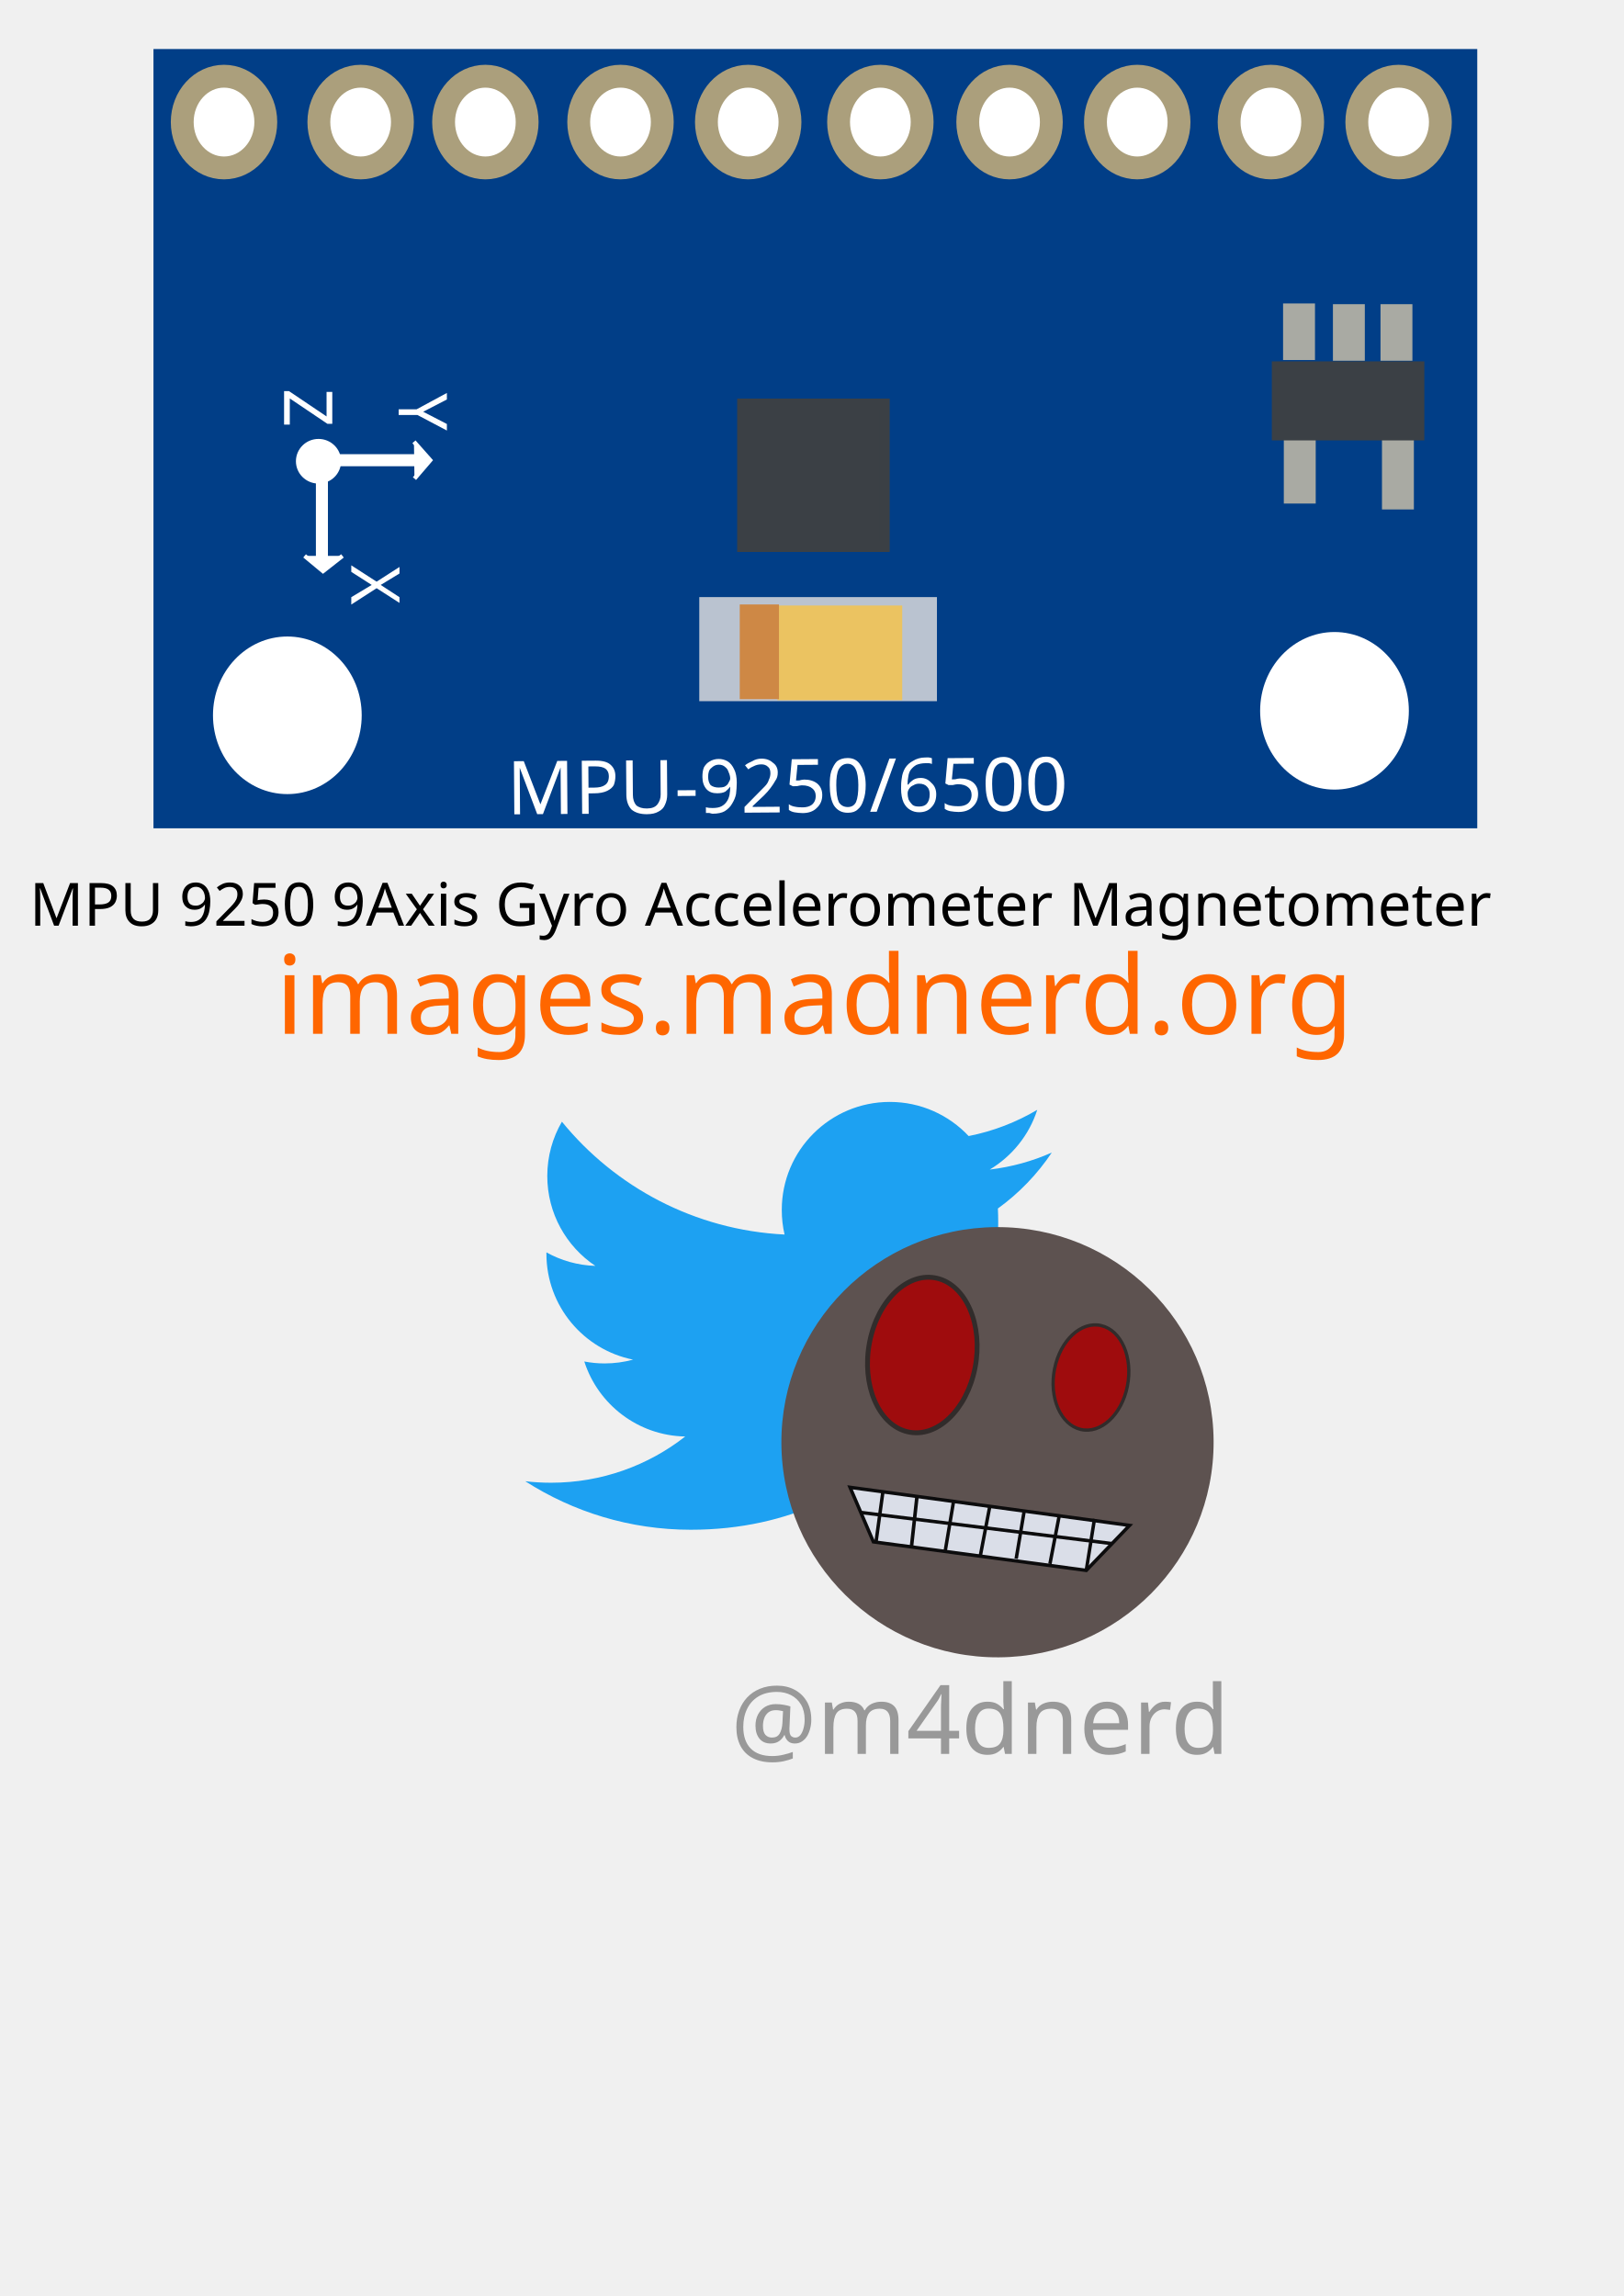
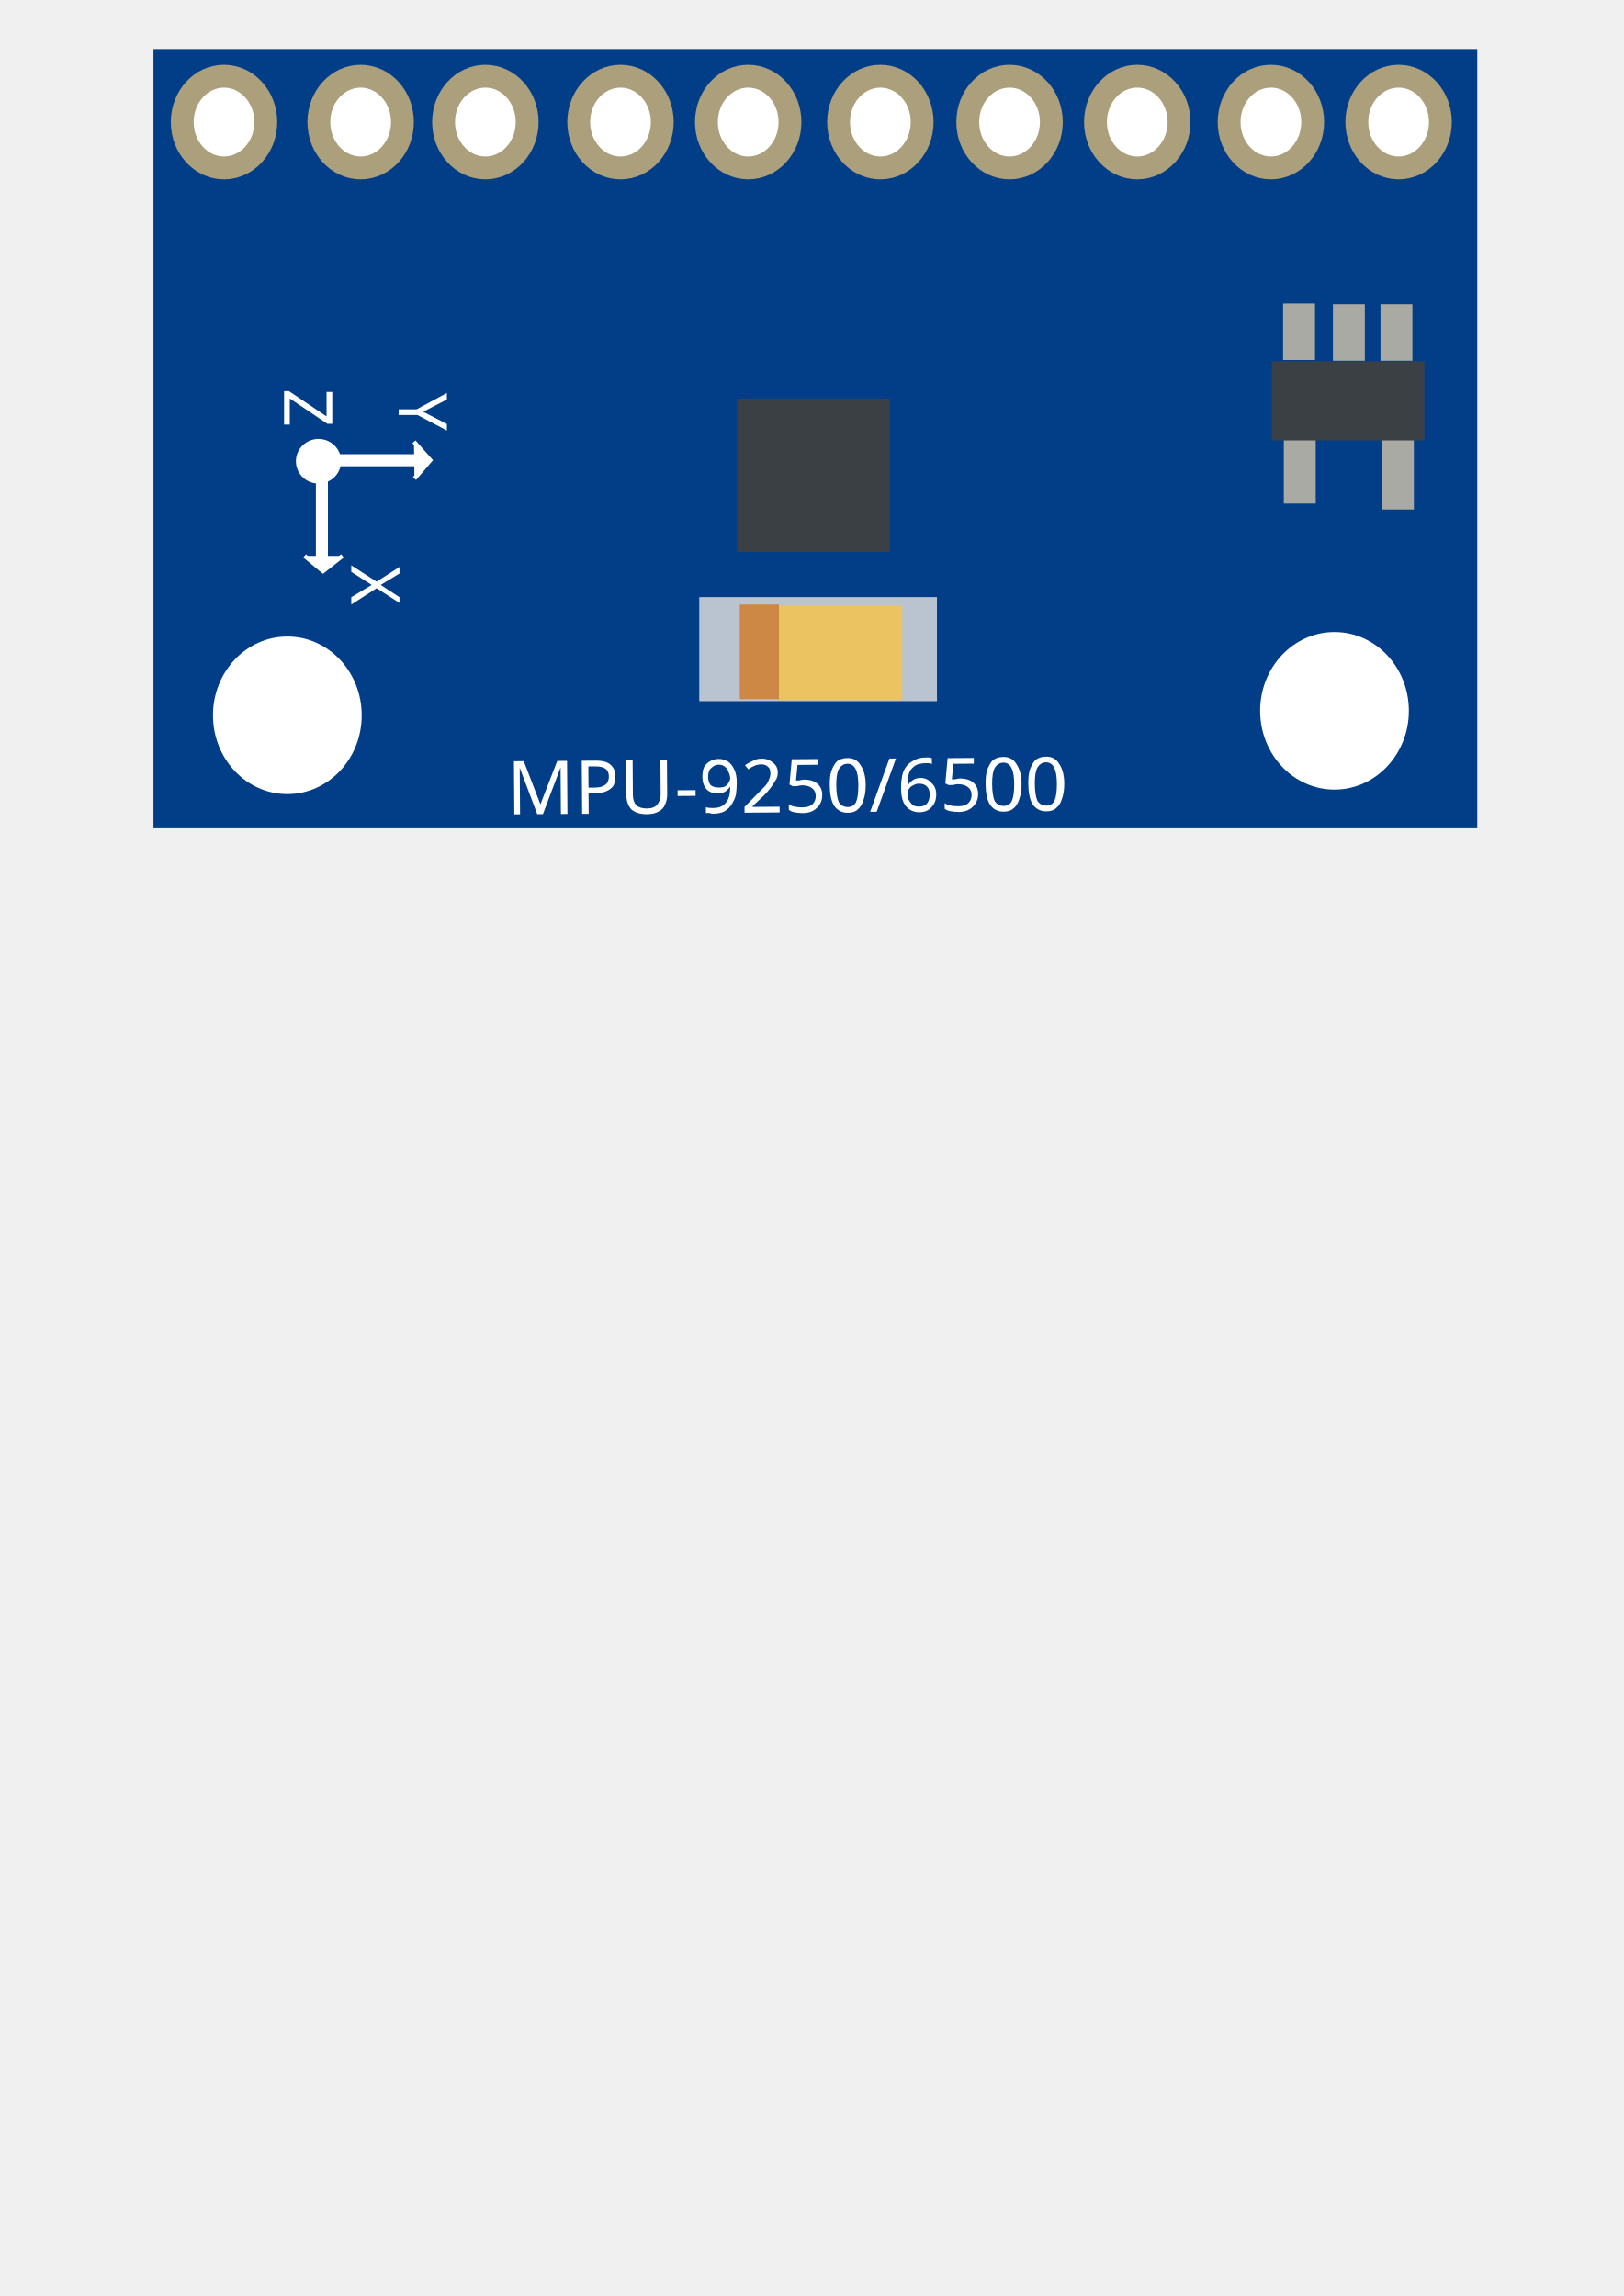
<svg xmlns="http://www.w3.org/2000/svg" xmlns:xlink="http://www.w3.org/1999/xlink" width="210mm" height="297mm" viewBox="0 0 210 297" version="1.1" id="svg8982">
  <defs id="defs8976" />
  <g id="layer1">
    <g style="display:inline;opacity:1" id="g14247" transform="matrix(0,6.763468,-6.763468,0,550.8962,-45.07385)">
      <rect y="53.203" x="7.602" height="25.314" width="14.904" id="rect13748" style="opacity:1;fill:#013e87;fill-opacity:1;stroke:none;stroke-width:0.23;stroke-miterlimit:4;stroke-dasharray:none;stroke-opacity:1" />
      <ellipse ry="1.422" rx="1.507" cy="55.933" cx="20.259" id="path13750" style="opacity:1;fill:#ffffff;fill-opacity:1;stroke:none;stroke-width:0.23;stroke-miterlimit:4;stroke-dasharray:none;stroke-opacity:1" />
      <ellipse ry="1.422" rx="1.507" cy="75.957" cx="20.345" id="path13750-8" style="display:inline;opacity:1;fill:#ffffff;fill-opacity:1;stroke:none;stroke-width:0.23;stroke-miterlimit:4;stroke-dasharray:none;stroke-opacity:1" />
      <rect y="64.538" x="14.387" height="2.718" width="2.734" id="rect13767" style="opacity:1;fill:#3b4045;fill-opacity:1;stroke:#3b4045;stroke-width:0.199;stroke-miterlimit:4;stroke-dasharray:none;stroke-opacity:1" />
      <ellipse ry="0.799" rx="0.877" cy="54.707" cx="8.999" id="path13769" style="opacity:1;fill:#ffffff;fill-opacity:1;stroke:#ab9f7c;stroke-width:0.437;stroke-miterlimit:4;stroke-dasharray:none;stroke-opacity:1" />
      <use style="fill:#000000;fill-opacity:0;stroke:#ffffff;stroke-opacity:1" height="100%" width="100%" id="use13878" transform="translate(5.7929728e-7,2.441939)" xlink:href="#path13769" y="0" x="0" />
      <use style="fill:#000000;fill-opacity:0;stroke:#ffffff;stroke-opacity:1" height="100%" width="100%" id="use13880" transform="translate(5.7929728e-7,4.997649)" xlink:href="#path13769" y="0" x="0" />
      <use style="fill:#000000;fill-opacity:0;stroke:#ffffff;stroke-opacity:1" height="100%" width="100%" id="use13882" transform="translate(5.7929728e-7,7.439589)" xlink:href="#path13769" y="0" x="0" />
      <use style="fill:#000000;fill-opacity:0;stroke:#ffffff;stroke-opacity:1" height="100%" width="100%" id="use13884" transform="translate(5.7929728e-7,9.90997)" xlink:href="#path13769" y="0" x="0" />
      <use style="fill:#000000;fill-opacity:0;stroke:#ffffff;stroke-opacity:1" height="100%" width="100%" id="use13886" transform="translate(5.7929728e-7,12.43724)" xlink:href="#path13769" y="0" x="0" />
      <use style="fill:#000000;fill-opacity:0;stroke:#ffffff;stroke-opacity:1" height="100%" width="100%" id="use13888" transform="translate(5.7929728e-7,14.87918)" xlink:href="#path13769" y="0" x="0" />
      <use style="fill:#000000;fill-opacity:0;stroke:#ffffff;stroke-opacity:1" height="100%" width="100%" id="use13890" transform="translate(5.7929728e-7,17.46333)" xlink:href="#path13769" y="0" x="0" />
      <use style="fill:#000000;fill-opacity:0;stroke:#ffffff;stroke-opacity:1" height="100%" width="100%" id="use13892" transform="translate(5.7929728e-7,19.84838)" xlink:href="#path13769" y="0" x="0" />
      <use style="fill:#000000;fill-opacity:0;stroke:#ffffff;stroke-opacity:1" height="100%" width="100%" id="use13894" transform="translate(5.7929728e-7,22.46098)" xlink:href="#path13769" y="0" x="0" />
      <text transform="rotate(-90.40939)" id="text13898" y="21.725" x="-71.914" style="font-style:normal;font-weight:normal;font-size:1.428px;line-height:1.25;font-family:sans-serif;letter-spacing:0px;word-spacing:0px;fill:#ffffff;fill-opacity:1;stroke:none;stroke-width:0.089" xml:space="preserve">
        <tspan style="fill:#ffffff;stroke-width:0.089" y="21.725" x="-71.914" id="tspan13896">MPU-9250/6500</tspan>
      </text>
      <text id="text13902" y="73.827" x="14.178" style="font-style:normal;font-weight:normal;font-size:1.274px;line-height:1.25;font-family:sans-serif;letter-spacing:0px;word-spacing:0px;fill:#ffffff;fill-opacity:1;stroke:none;stroke-width:0.08" xml:space="preserve">
        <tspan style="fill:#ffffff;stroke-width:0.08" y="73.827" x="14.178" id="tspan13900">Y</tspan>
      </text>
      <text id="text13906" y="76.02" x="14.098" style="font-style:normal;font-weight:normal;font-size:1.274px;line-height:1.25;font-family:sans-serif;letter-spacing:0px;word-spacing:0px;fill:#ffffff;fill-opacity:1;stroke:none;stroke-width:0.08" xml:space="preserve">
        <tspan style="fill:#ffffff;stroke-width:0.08" y="76.02" x="14.098" id="tspan13904">Z</tspan>
      </text>
      <text id="text13910" y="74.733" x="17.477" style="font-style:normal;font-weight:normal;font-size:1.274px;line-height:1.25;font-family:sans-serif;letter-spacing:0px;word-spacing:0px;fill:#ffffff;fill-opacity:1;stroke:none;stroke-width:0.08" xml:space="preserve">
        <tspan style="fill:#ffffff;stroke-width:0.08" y="74.733" x="17.477" id="tspan13908">X</tspan>
      </text>
      <path id="path13912" d="m 15.466,73.405 v 1.891 h 1.891" style="fill:none;stroke:#ffffff;stroke-width:0.23;stroke-linecap:butt;stroke-linejoin:miter;stroke-miterlimit:4;stroke-dasharray:none;stroke-opacity:1" />
      <ellipse ry="0.317" rx="0.312" cy="75.361" cx="15.486" id="path13914" style="opacity:1;fill:#ffffff;fill-opacity:1;stroke:#ffffff;stroke-width:0.23;stroke-miterlimit:4;stroke-dasharray:none;stroke-opacity:1" />
      <path id="path13916" d="m 15.114,73.536 0.352,-0.312 0.352,0.302" style="fill:#ffffff;stroke:#ffffff;stroke-width:0.08px;stroke-linecap:butt;stroke-linejoin:miter;stroke-opacity:1" />
      <path id="path13918" d="m 17.296,75.627 0.292,-0.352 -0.292,-0.372" style="fill:#ffffff;stroke:#ffffff;stroke-width:0.08px;stroke-linecap:butt;stroke-linejoin:miter;stroke-opacity:1" />
      <rect y="54.443" x="12.482" height="0.61" width="1.082" id="rect13767-2-3" style="display:inline;opacity:1;fill:#a9aaa3;fill-opacity:1;stroke:none;stroke-width:0.059;stroke-miterlimit:4;stroke-dasharray:none;stroke-opacity:1" />
      <rect y="55.353" x="12.482" height="0.61" width="1.082" id="rect13767-2-3-1" style="display:inline;opacity:1;fill:#a9aaa3;fill-opacity:1;stroke:none;stroke-width:0.059;stroke-miterlimit:4;stroke-dasharray:none;stroke-opacity:1" />
      <rect y="56.306" x="12.468" height="0.61" width="1.082" id="rect13767-2-3-8" style="display:inline;opacity:1;fill:#a9aaa3;fill-opacity:1;stroke:none;stroke-width:0.059;stroke-miterlimit:4;stroke-dasharray:none;stroke-opacity:1" />
      <rect y="54.415" x="15.042" height="0.61" width="1.366" id="rect13767-2-3-6" style="display:inline;opacity:1;fill:#a9aaa3;fill-opacity:1;stroke:none;stroke-width:0.067;stroke-miterlimit:4;stroke-dasharray:none;stroke-opacity:1" />
      <rect y="56.292" x="15.071" height="0.61" width="1.224" id="rect13767-2-3-5" style="display:inline;opacity:1;fill:#a9aaa3;fill-opacity:1;stroke:none;stroke-width:0.063;stroke-miterlimit:4;stroke-dasharray:none;stroke-opacity:1" />
      <rect y="54.286" x="13.647" height="2.774" width="1.369" id="rect13767-2" style="display:inline;opacity:1;fill:#3b4045;fill-opacity:1;stroke:#3b4045;stroke-width:0.142;stroke-miterlimit:4;stroke-dasharray:none;stroke-opacity:1" />
      <rect y="63.535" x="18.084" height="4.545" width="1.991" id="rect14036" style="display:inline;opacity:1;fill:#bac3d0;fill-opacity:1;stroke:none;stroke-width:0.229;stroke-miterlimit:4;stroke-dasharray:none;stroke-opacity:1" />
      <rect y="64.199" x="18.245" height="2.387" width="1.811" id="rect14019" style="display:inline;opacity:1;fill:#ebc361;fill-opacity:1;stroke:none;stroke-width:0.197;stroke-miterlimit:4;stroke-dasharray:none;stroke-opacity:1" />
      <rect y="66.556" x="18.225" height="0.75" width="1.811" id="rect14019-3" style="display:inline;opacity:1;fill:#ce8845;fill-opacity:1;stroke:none;stroke-width:0.111;stroke-miterlimit:4;stroke-dasharray:none;stroke-opacity:1" />
    </g>
-     <text xml:space="preserve" style="font-style:normal;font-weight:normal;font-size:7.739px;line-height:1.25;font-family:sans-serif;letter-spacing:0px;word-spacing:0px;fill:#000000;fill-opacity:1;stroke:none;stroke-width:0.484" x="3.814" y="119.747" id="text45">
-       <tspan id="tspan43" x="3.814" y="119.747" style="stroke-width:0.484">MPU 9250 9Axis Gyro Accelerometer Magnetometer</tspan>
-     </text>
-     <g transform="translate(3.915671,-38.66469)" id="g213">
-       <g transform="matrix(0.2285102,0,0,0.2285102,-59.41654,50.98567)" id="layer1-1">
-         <path id="path3611" style="fill:#1da1f2;fill-opacity:1;fill-rule:nonzero;stroke:none" d="m 633.898,812.045 c 112.46,0 173.956,-93.168 173.956,-173.956 0,-2.646 -0.054,-5.281 -0.173,-7.903 11.938,-8.63 22.314,-19.4 30.498,-31.66 -10.955,4.869 -22.744,8.147 -35.111,9.626 12.623,-7.569 22.314,-19.543 26.886,-33.817 -11.813,7.003 -24.895,12.093 -38.824,14.841 -11.157,-11.884 -27.041,-19.317 -44.629,-19.317 -33.764,0 -61.144,27.381 -61.144,61.132 0,4.798 0.536,9.465 1.585,13.941 -50.815,-2.557 -95.874,-26.886 -126.025,-63.88 -5.251,9.035 -8.279,19.531 -8.279,30.73 0,21.212 10.794,39.938 27.208,50.893 -10.031,-0.31 -19.454,-3.063 -27.69,-7.647 -0.009,0.257 -0.009,0.507 -0.009,0.781 0,29.61 21.075,54.332 49.051,59.934 -5.138,1.401 -10.543,2.152 -16.122,2.152 -3.934,0 -7.766,-0.387 -11.491,-1.103 7.784,24.293 30.355,41.971 57.115,42.465 -20.926,16.402 -47.287,26.171 -75.937,26.171 -4.929,0 -9.798,-0.28 -14.584,-0.846 27.059,17.344 59.189,27.464 93.722,27.464" />
-       </g>
-       <text id="text1370" y="265.542" x="90.607" style="font-style:normal;font-weight:normal;font-size:12.375px;line-height:1.25;font-family:sans-serif;letter-spacing:0px;word-spacing:0px;fill:#999999;fill-opacity:1;stroke:none;stroke-width:0.58" xml:space="preserve">
-         <tspan style="fill:#999999;stroke-width:0.58" y="265.542" x="90.607" id="tspan1368">@m4dnerd</tspan>
-       </text>
-       <g transform="matrix(1.674976,0,0,1.674976,-348.7814,4.420724)" id="g1467">
-         <path style="opacity:1;fill:#5d5250;fill-opacity:1;stroke:#000000;stroke-width:0.407;stroke-miterlimit:4;stroke-dasharray:0.407, 0.407;stroke-dashoffset:0;stroke-opacity:0" id="path498-7" d="m 299.602,131.729 a 16.687,16.613 0 0 1 -16.591,16.708 16.687,16.613 0 0 1 -16.783,-16.517 16.687,16.613 0 0 1 16.591,-16.708 16.687,16.613 0 0 1 16.783,16.517" />
-         <ellipse style="opacity:1;fill:#9f0c0d;fill-opacity:1;stroke:#312c2b;stroke-width:0.255;stroke-miterlimit:4;stroke-dasharray:none;stroke-dashoffset:0;stroke-opacity:1" id="path500-2-3" transform="matrix(0.9734928,0.2287174,-0.1941435,0.9809731,0,0)" cx="309.429" cy="57.143" rx="2.89" ry="4.087" />
-         <ellipse style="opacity:1;fill:#9f0c0d;fill-opacity:1;stroke:#312c2b;stroke-width:0.374;stroke-miterlimit:4;stroke-dasharray:none;stroke-dashoffset:0;stroke-opacity:1" id="path500-2-0-4" transform="matrix(0.9724359,0.2331705,-0.1903723,0.981712,0,0)" cx="296.14" cy="57.083" rx="4.19" ry="6.036" />
-         <g id="g1366-5" transform="rotate(-180,265.4235,149.1698)">
-           <path id="path1337-0" d="m 237.736,160.091 3.341,-3.474 16.437,2.205 1.804,4.21 z" style="fill:#dadee8;fill-opacity:1;stroke:#0c0c0d;stroke-width:0.265px;stroke-linecap:butt;stroke-linejoin:miter;stroke-opacity:1" />
-           <path id="path1339-9" d="M 258.516,161.093 239.106,158.688" style="fill:#dadee8;fill-opacity:1;stroke:#0c0c0d;stroke-width:0.265px;stroke-linecap:butt;stroke-linejoin:miter;stroke-opacity:1" />
-           <path id="path1341-3" d="m 241.077,156.617 -0.635,3.976" style="fill:#dadee8;fill-opacity:1;stroke:#0c0c0d;stroke-width:0.265px;stroke-linecap:butt;stroke-linejoin:miter;stroke-opacity:1" />
-           <path id="path1343-8" d="m 243.883,157.118 -0.702,3.642" style="fill:#dadee8;fill-opacity:1;stroke:#0c0c0d;stroke-width:0.265px;stroke-linecap:butt;stroke-linejoin:miter;stroke-opacity:1" />
-           <path id="path1345-6" d="m 246.489,157.519 -0.601,3.575" style="fill:#dadee8;fill-opacity:1;stroke:#0c0c0d;stroke-width:0.265px;stroke-linecap:butt;stroke-linejoin:miter;stroke-opacity:1" />
-           <path id="path1347-3" d="m 249.262,157.719 -0.735,3.842" style="fill:#dadee8;fill-opacity:1;stroke:#0c0c0d;stroke-width:0.265px;stroke-linecap:butt;stroke-linejoin:miter;stroke-opacity:1" />
-           <path id="path1349-0" d="m 251.968,158.12 -0.635,3.775" style="fill:#dadee8;fill-opacity:1;stroke:#0c0c0d;stroke-width:0.265px;stroke-linecap:butt;stroke-linejoin:miter;stroke-opacity:1" />
-           <path id="path1351-3" d="m 254.573,158.453 -0.432,3.944" style="fill:#dadee8;fill-opacity:1;stroke:#0c0c0d;stroke-width:0.273px;stroke-linecap:butt;stroke-linejoin:miter;stroke-opacity:1" />
-           <path id="path1355-8" d="m 257.314,158.788 -0.535,3.909" style="fill:#dadee8;fill-opacity:1;stroke:#0c0c0d;stroke-width:0.265px;stroke-linecap:butt;stroke-linejoin:miter;stroke-opacity:1" />
-         </g>
-       </g>
-       <text id="text3395" y="172.396" x="31.727" style="font-style:normal;font-weight:normal;font-size:14.119px;line-height:1.25;font-family:sans-serif;letter-spacing:0px;word-spacing:0px;fill:#ff6600;fill-opacity:1;stroke:none;stroke-width:0.441" xml:space="preserve">
-         <tspan style="fill:#ff6600;stroke-width:0.441" y="172.396" x="31.727" id="tspan3393">images.madnerd.org</tspan>
-       </text>
-     </g>
  </g>
</svg>
